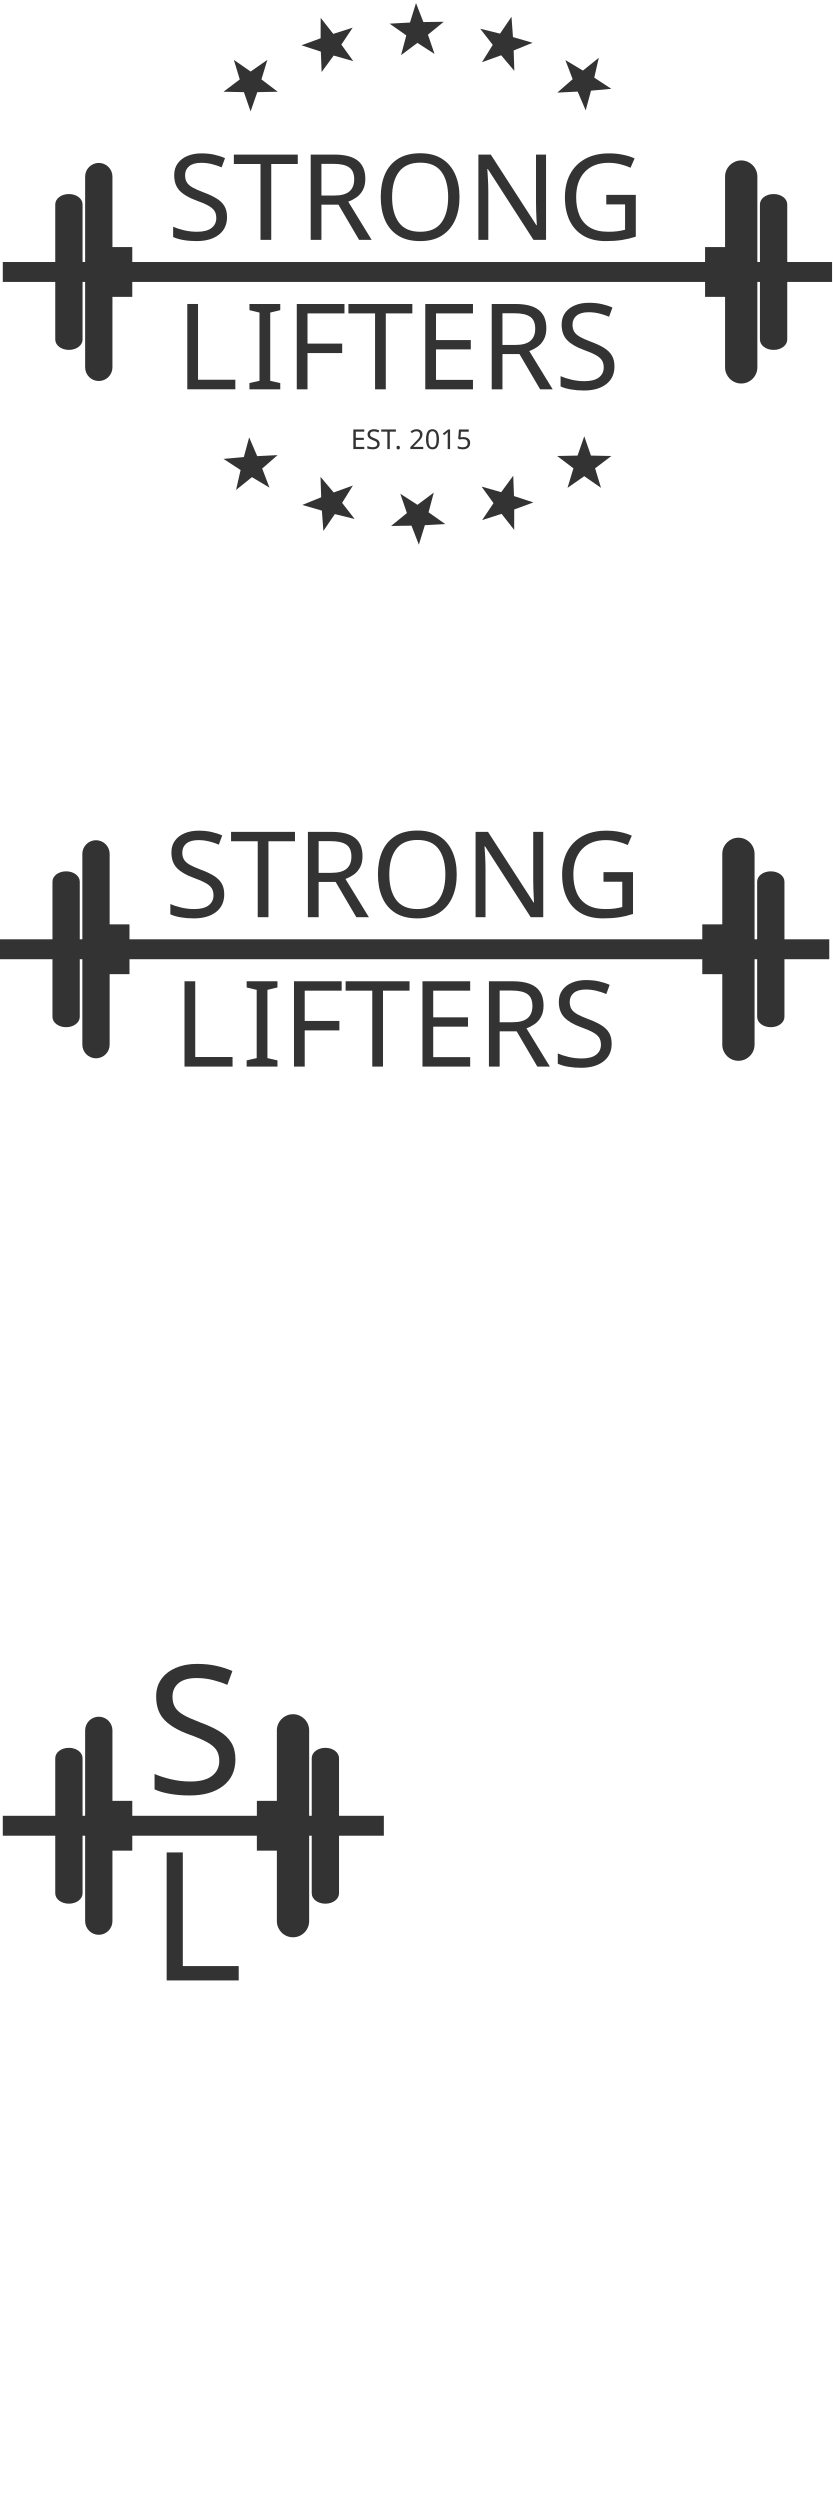
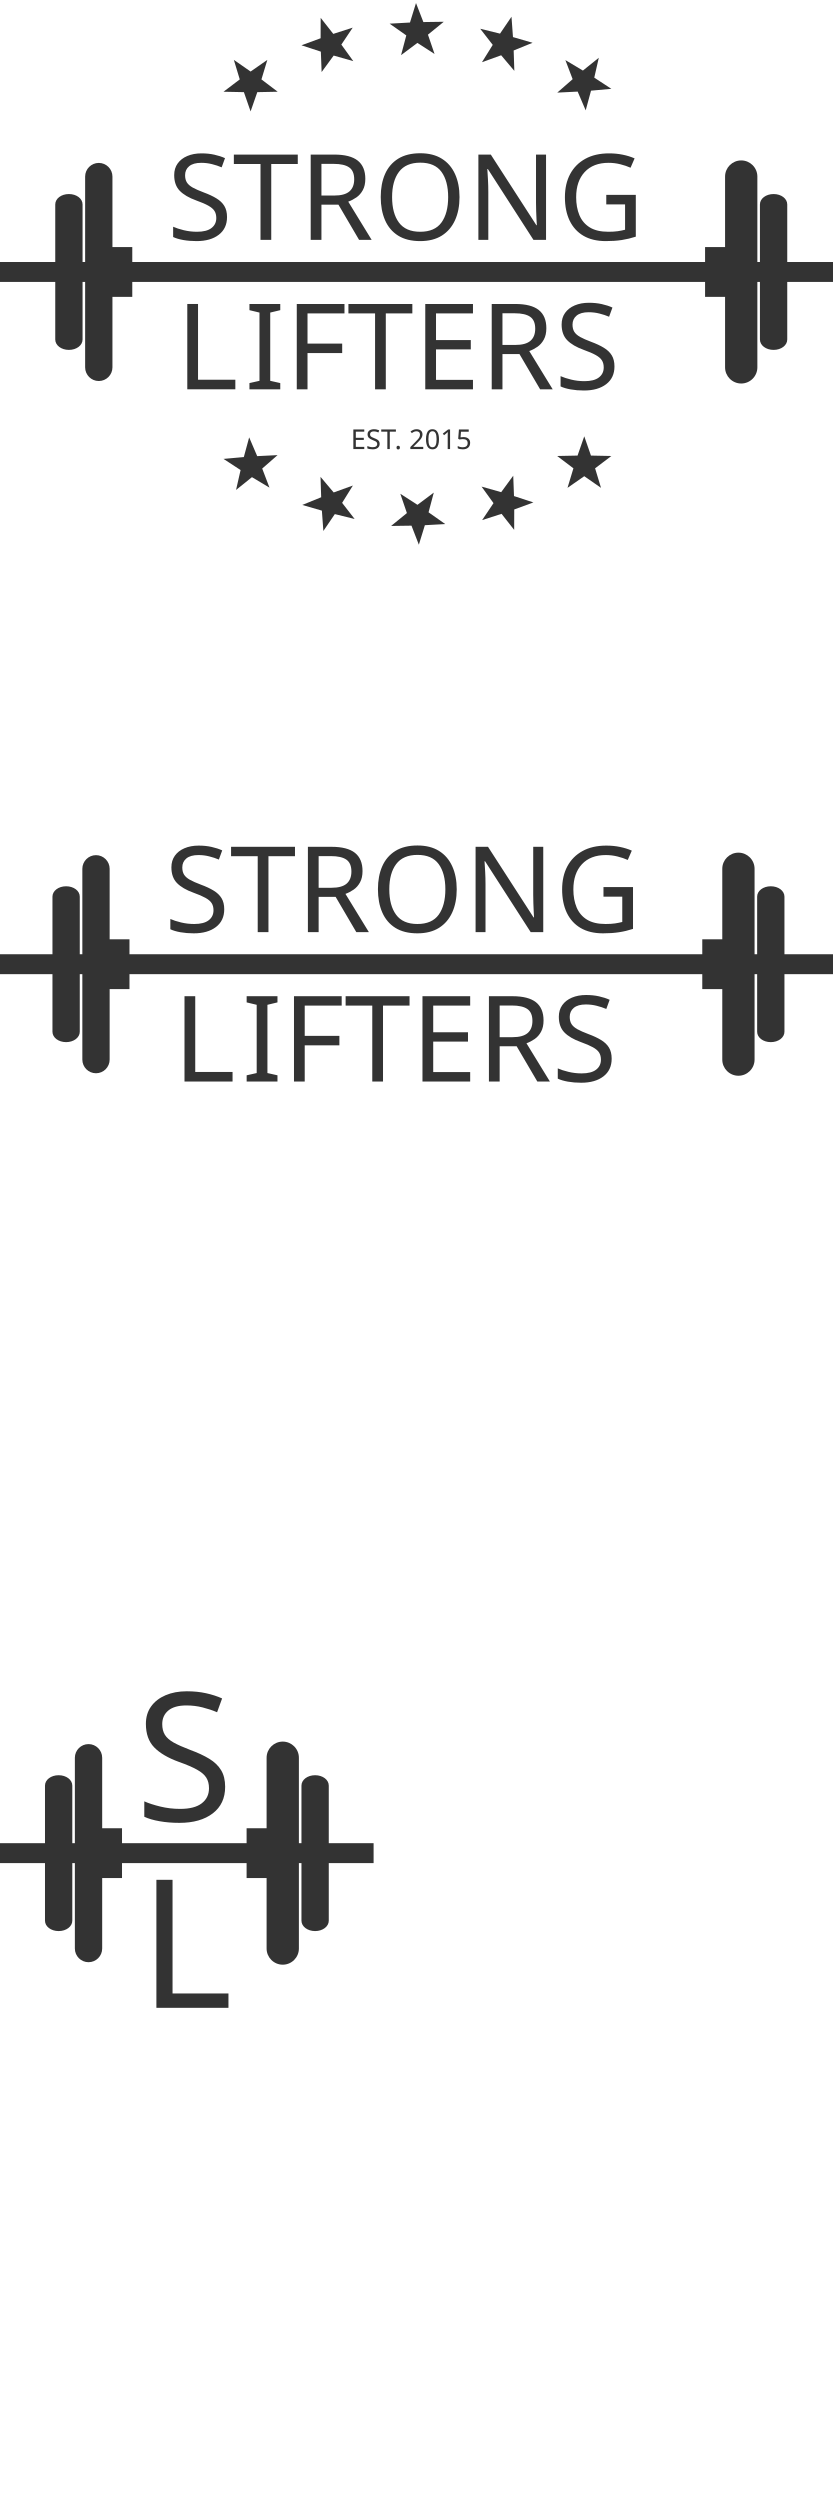
<svg xmlns="http://www.w3.org/2000/svg" version="1.1" x="0px" y="0px" width="334.157px" height="1004px" viewBox="0 0 334.157 1004" style="enable-background:new 0 0 334.157 1004;" xml:space="preserve">
  <g id="grid" style="display:none;">
    <g style="display:inline;">
      <g>
-         <g>
-           <rect x="1339.157" y="1339.157" style="fill:none;stroke:#000000;stroke-width:0.251;" width="335" height="335" />
-         </g>
-         <g>
-           <rect x="1004.157" y="1339.157" style="fill:none;stroke:#000000;stroke-width:0.251;" width="335" height="335" />
-         </g>
-         <g>
-           <rect x="669.157" y="1339.157" style="fill:none;stroke:#000000;stroke-width:0.251;" width="335" height="335" />
-         </g>
-         <g>
-           <rect x="334.157" y="1339.157" style="fill:none;stroke:#000000;stroke-width:0.251;" width="335" height="335" />
-         </g>
-         <g>
-           <rect x="-0.843" y="1339.157" style="fill:none;stroke:#000000;stroke-width:0.251;" width="335" height="335" />
-         </g>
+         <rect y="1020" style="fill:none;stroke:#333333;stroke-width:0.25;" width="340" height="340" />
      </g>
      <g>
-         <g>
-           <rect x="1339.157" y="1004.157" style="fill:none;stroke:#000000;stroke-width:0.251;" width="335" height="335" />
-         </g>
-         <g>
-           <rect x="1004.157" y="1004.157" style="fill:none;stroke:#000000;stroke-width:0.251;" width="335" height="335" />
-         </g>
-         <g>
-           <rect x="669.157" y="1004.157" style="fill:none;stroke:#000000;stroke-width:0.251;" width="335" height="335" />
-         </g>
-         <g>
-           <rect x="334.157" y="1004.157" style="fill:none;stroke:#000000;stroke-width:0.251;" width="335" height="335" />
-         </g>
-         <g>
-           <rect x="-0.843" y="1004.157" style="fill:none;stroke:#000000;stroke-width:0.251;" width="335" height="335" />
-         </g>
+         <rect y="680" style="fill:none;stroke:#333333;stroke-width:0.25;" width="340" height="340" />
      </g>
      <g>
-         <g>
-           <rect x="1339.157" y="669.157" style="fill:none;stroke:#000000;stroke-width:0.251;" width="335" height="335" />
-         </g>
-         <g>
-           <rect x="1004.157" y="669.157" style="fill:none;stroke:#000000;stroke-width:0.251;" width="335" height="335" />
-         </g>
-         <g>
-           <rect x="669.157" y="669.157" style="fill:none;stroke:#000000;stroke-width:0.251;" width="335" height="335" />
-         </g>
-         <g>
-           <rect x="334.157" y="669.157" style="fill:none;stroke:#000000;stroke-width:0.251;" width="335" height="335" />
-         </g>
-         <g>
-           <rect x="-0.843" y="669.157" style="fill:none;stroke:#000000;stroke-width:0.251;" width="335" height="335" />
-         </g>
+         <rect y="340" style="fill:none;stroke:#333333;stroke-width:0.25;" width="340" height="340" />
      </g>
      <g>
-         <g>
-           <rect x="1339.157" y="334.157" style="fill:none;stroke:#000000;stroke-width:0.251;" width="335" height="335" />
-         </g>
-         <g>
-           <rect x="1004.157" y="334.157" style="fill:none;stroke:#000000;stroke-width:0.251;" width="335" height="335" />
-         </g>
-         <g>
-           <rect x="669.157" y="334.157" style="fill:none;stroke:#000000;stroke-width:0.251;" width="335" height="335" />
-         </g>
-         <g>
-           <rect x="334.157" y="334.157" style="fill:none;stroke:#000000;stroke-width:0.251;" width="335" height="335" />
-         </g>
-         <g>
-           <rect x="-0.843" y="334.157" style="fill:none;stroke:#000000;stroke-width:0.251;" width="335" height="335" />
-         </g>
-       </g>
-       <g>
-         <g>
-           <rect x="1339.157" y="-0.843" style="fill:none;stroke:#000000;stroke-width:0.251;" width="335" height="335" />
-         </g>
-         <g>
-           <rect x="1004.157" y="-0.843" style="fill:none;stroke:#000000;stroke-width:0.251;" width="335" height="335" />
-         </g>
-         <g>
-           <rect x="669.157" y="-0.843" style="fill:none;stroke:#000000;stroke-width:0.251;" width="335" height="335" />
-         </g>
-         <g>
-           <rect x="334.157" y="-0.843" style="fill:none;stroke:#000000;stroke-width:0.251;" width="335" height="335" />
-         </g>
-         <g>
-           <rect x="-0.843" y="-0.843" style="fill:none;stroke:#000000;stroke-width:0.251;" width="335" height="335" />
-         </g>
+         <rect style="fill:none;stroke:#333333;stroke-width:0.25;" width="340" height="340" />
      </g>
    </g>
  </g>
  <g id="logo_sm">
-     <text transform="matrix(1 0 0 1 58.3999 720.3428)">
+     <text transform="matrix(1 0 0 1 54.2778 731.3428)">
      <tspan x="0" y="0" style="fill:#333333; font-family:'HouschkaPro-ExtraBold'; font-size:72;">S</tspan>
      <tspan x="1.548" y="75" style="fill:#333333; font-family:'HouschkaPro-ExtraBold'; font-size:72;">L</tspan>
    </text>
    <g>
-       <rect x="1.122" y="729.223" style="fill:#333333;" width="153.035" height="8" />
+       <rect y="740.223" style="fill:#333333;" width="150.035" height="8" />
    </g>
    <g>
-       <path style="fill:#333333;" d="M117.673,777.019c-3.024,0-5.484-2.46-5.484-5.484v-76.623c0-3.024,2.46-5.484,5.484-5.484    s5.484,2.46,5.484,5.484v76.623C123.157,774.559,120.697,777.019,117.673,777.019L117.673,777.019z" />
-       <path style="fill:#333333;" d="M117.673,690.427c2.477,0,4.484,2.008,4.484,4.484v76.623c0,2.477-2.008,4.484-4.484,4.484    s-4.484-2.008-4.484-4.484v-76.623C113.188,692.435,115.196,690.427,117.673,690.427 M117.673,688.427    c-3.575,0-6.484,2.909-6.484,6.484v76.623c0,3.575,2.909,6.484,6.484,6.484s6.484-2.909,6.484-6.484v-76.623    C124.157,691.336,121.248,688.427,117.673,688.427L117.673,688.427z" />
+       <path style="fill:#333333;" d="M113.551,788.019c-3.024,0-5.484-2.46-5.484-5.484v-76.623c0-3.024,2.46-5.484,5.484-5.484    s5.484,2.46,5.484,5.484v76.623C119.035,785.559,116.575,788.019,113.551,788.019L113.551,788.019z" />
+       <path style="fill:#333333;" d="M113.551,701.427c2.477,0,4.484,2.008,4.484,4.484v76.623c0,2.477-2.008,4.484-4.484,4.484    s-4.484-2.008-4.484-4.484v-76.623C109.066,703.435,111.074,701.427,113.551,701.427 M113.551,699.427    c-3.575,0-6.484,2.909-6.484,6.484v76.623c0,3.575,2.909,6.484,6.484,6.484s6.484-2.909,6.484-6.484v-76.623    C120.035,702.336,117.126,699.427,113.551,699.427L113.551,699.427z" />
    </g>
    <g>
-       <rect x="44.122" y="723.223" style="fill:#333333;" width="9" height="20" />
+       <rect x="40" y="734.223" style="fill:#333333;" width="9" height="20" />
    </g>
    <g>
-       <rect x="103.157" y="723.223" style="fill:#333333;" width="9" height="20" />
+       <rect x="99.035" y="734.223" style="fill:#333333;" width="9" height="20" />
    </g>
    <g>
-       <path style="fill:#333333;" d="M130.673,764.02c-2.749,0-4.984-1.649-4.984-3.676v-54.242c0-2.025,2.235-3.674,4.984-3.674    s4.984,1.648,4.984,3.674v54.242C135.657,762.37,133.422,764.02,130.673,764.02L130.673,764.02z" />
-       <path style="fill:#333333;" d="M130.673,702.928c2.477,0,4.484,1.42,4.484,3.174v54.242c0,1.754-2.008,3.176-4.484,3.176    s-4.484-1.422-4.484-3.176v-54.242C126.188,704.348,128.196,702.928,130.673,702.928 M130.673,701.928    c-3.075,0-5.484,1.833-5.484,4.174v54.242c0,2.342,2.409,4.176,5.484,4.176s5.484-1.834,5.484-4.176v-54.242    C136.157,703.761,133.748,701.928,130.673,701.928L130.673,701.928z" />
+       <path style="fill:#333333;" d="M126.551,775.02c-2.749,0-4.984-1.649-4.984-3.676v-54.242c0-2.025,2.235-3.674,4.984-3.674    s4.984,1.648,4.984,3.674v54.242C131.535,773.37,129.3,775.02,126.551,775.02L126.551,775.02z" />
+       <path style="fill:#333333;" d="M126.551,713.928c2.477,0,4.484,1.42,4.484,3.174v54.242c0,1.754-2.008,3.176-4.484,3.176    s-4.484-1.422-4.484-3.176v-54.242C122.066,715.348,124.074,713.928,126.551,713.928 M126.551,712.928    c-3.075,0-5.484,1.833-5.484,4.174v54.242c0,2.342,2.409,4.176,5.484,4.176s5.484-1.834,5.484-4.176v-54.242    C132.035,714.761,129.626,712.928,126.551,712.928L126.551,712.928z" />
    </g>
    <g>
-       <path style="fill:#333333;" d="M39.673,776.52c-2.749,0-4.984-2.236-4.984-4.984v-76.623c0-2.748,2.235-4.984,4.984-4.984    s4.984,2.236,4.984,4.984v76.623C44.657,774.283,42.422,776.52,39.673,776.52L39.673,776.52z" />
-       <path style="fill:#333333;" d="M39.673,690.428c2.477,0,4.484,2.008,4.484,4.484v76.623c0,2.477-2.008,4.484-4.484,4.484    s-4.484-2.008-4.484-4.484v-76.623C35.188,692.436,37.196,690.428,39.673,690.428 M39.673,689.428    c-3.024,0-5.484,2.46-5.484,5.484v76.623c0,3.024,2.46,5.484,5.484,5.484s5.484-2.46,5.484-5.484v-76.623    C45.157,691.888,42.697,689.428,39.673,689.428L39.673,689.428z" />
+       <path style="fill:#333333;" d="M35.551,787.52c-2.749,0-4.984-2.236-4.984-4.984v-76.623c0-2.748,2.235-4.984,4.984-4.984    s4.984,2.236,4.984,4.984v76.623C40.535,785.283,38.3,787.52,35.551,787.52L35.551,787.52z" />
+       <path style="fill:#333333;" d="M35.551,701.428c2.477,0,4.484,2.008,4.484,4.484v76.623c0,2.477-2.008,4.484-4.484,4.484    s-4.484-2.008-4.484-4.484v-76.623C31.066,703.436,33.074,701.428,35.551,701.428 M35.551,700.428    c-3.024,0-5.484,2.46-5.484,5.484v76.623c0,3.024,2.46,5.484,5.484,5.484s5.484-2.46,5.484-5.484v-76.623    C41.035,702.888,38.575,700.428,35.551,700.428L35.551,700.428z" />
    </g>
    <g>
-       <path style="fill:#333333;" d="M27.673,764.02c-2.749,0-4.984-1.649-4.984-3.676v-54.242c0-2.025,2.235-3.674,4.984-3.674    s4.984,1.648,4.984,3.674v54.242C32.657,762.37,30.422,764.02,27.673,764.02L27.673,764.02z" />
-       <path style="fill:#333333;" d="M27.673,702.928c2.477,0,4.484,1.42,4.484,3.174v54.242c0,1.754-2.008,3.176-4.484,3.176    s-4.484-1.422-4.484-3.176v-54.242C23.188,704.348,25.196,702.928,27.673,702.928 M27.673,701.928    c-3.075,0-5.484,1.833-5.484,4.174v54.242c0,2.342,2.409,4.176,5.484,4.176s5.484-1.834,5.484-4.176v-54.242    C33.157,703.761,30.748,701.928,27.673,701.928L27.673,701.928z" />
+       <path style="fill:#333333;" d="M23.551,775.02c-2.749,0-4.984-1.649-4.984-3.676v-54.242c0-2.025,2.235-3.674,4.984-3.674    s4.984,1.648,4.984,3.674v54.242C28.535,773.37,26.3,775.02,23.551,775.02L23.551,775.02z" />
+       <path style="fill:#333333;" d="M23.551,713.928c2.477,0,4.484,1.42,4.484,3.174v54.242c0,1.754-2.008,3.176-4.484,3.176    s-4.484-1.422-4.484-3.176v-54.242C19.066,715.348,21.074,713.928,23.551,713.928 M23.551,712.928    c-3.075,0-5.484,1.833-5.484,4.174v54.242c0,2.342,2.409,4.176,5.484,4.176s5.484-1.834,5.484-4.176v-54.242    C29.035,714.761,26.626,712.928,23.551,712.928L23.551,712.928z" />
    </g>
  </g>
  <g id="logo_md">
-     <text transform="matrix(1 0 0 1 65.9585 368.3428)" style="fill:#333333; font-family:'HouschkaPro-ExtraBold'; font-size:48;">STRONG</text>
-     <text transform="matrix(1 0 0 1 69.439 428.3428)">
+     <text transform="matrix(1 0 0 1 65.9585 374.3428)" style="fill:#333333; font-family:'HouschkaPro-ExtraBold'; font-size:48;">STRONG</text>
+     <text transform="matrix(1 0 0 1 69.439 434.3428)">
      <tspan x="0" y="0" style="fill:#333333; font-family:'HouschkaPro-ExtraBold'; font-size:48; letter-spacing:1;">L</tspan>
      <tspan x="27.696" y="0" style="fill:#333333; font-family:'HouschkaPro-ExtraBold'; font-size:48;">IFTERS</tspan>
    </text>
    <g>
-       <rect y="377.223" style="fill:#333333;" width="333.035" height="8" />
+       <rect y="383.223" style="fill:#333333;" width="336.035" height="8" />
    </g>
    <g>
-       <path style="fill:#333333;" d="M296.551,425.019c-3.024,0-5.484-2.46-5.484-5.484v-76.623c0-3.024,2.46-5.484,5.484-5.484    s5.484,2.46,5.484,5.484v76.623C302.035,422.559,299.575,425.019,296.551,425.019L296.551,425.019z" />
-       <path style="fill:#333333;" d="M296.551,338.427c2.477,0,4.484,2.008,4.484,4.484v76.623c0,2.477-2.008,4.484-4.484,4.484    s-4.484-2.008-4.484-4.484v-76.623C292.066,340.435,294.074,338.427,296.551,338.427 M296.551,336.427    c-3.575,0-6.484,2.909-6.484,6.484v76.623c0,3.575,2.909,6.484,6.484,6.484s6.484-2.909,6.484-6.484v-76.623    C303.035,339.336,300.126,336.427,296.551,336.427L296.551,336.427z" />
+       <path style="fill:#333333;" d="M296.551,431.019c-3.024,0-5.484-2.46-5.484-5.484v-76.623c0-3.024,2.46-5.484,5.484-5.484    s5.484,2.46,5.484,5.484v76.623C302.035,428.559,299.575,431.019,296.551,431.019L296.551,431.019z" />
+       <path style="fill:#333333;" d="M296.551,344.427c2.477,0,4.484,2.008,4.484,4.484v76.623c0,2.477-2.008,4.484-4.484,4.484    s-4.484-2.008-4.484-4.484v-76.623C292.066,346.435,294.074,344.427,296.551,344.427 M296.551,342.427    c-3.575,0-6.484,2.909-6.484,6.484v76.623c0,3.575,2.909,6.484,6.484,6.484s6.484-2.909,6.484-6.484v-76.623    C303.035,345.336,300.126,342.427,296.551,342.427L296.551,342.427z" />
    </g>
    <g>
-       <rect x="43" y="371.223" style="fill:#333333;" width="9" height="20" />
+       <rect x="43" y="377.223" style="fill:#333333;" width="9" height="20" />
    </g>
    <g>
-       <rect x="282.035" y="371.223" style="fill:#333333;" width="9" height="20" />
+       <rect x="282.035" y="377.223" style="fill:#333333;" width="9" height="20" />
    </g>
    <g>
-       <path style="fill:#333333;" d="M309.551,412.02c-2.748,0-4.984-1.649-4.984-3.676v-54.242c0-2.025,2.236-3.674,4.984-3.674    s4.984,1.648,4.984,3.674v54.242C314.535,410.37,312.299,412.02,309.551,412.02L309.551,412.02z" />
-       <path style="fill:#333333;" d="M309.551,350.928c2.477,0,4.484,1.42,4.484,3.174v54.242c0,1.754-2.008,3.176-4.484,3.176    s-4.484-1.422-4.484-3.176v-54.242C305.066,352.348,307.074,350.928,309.551,350.928 M309.551,349.928    c-3.075,0-5.484,1.833-5.484,4.174v54.242c0,2.342,2.409,4.176,5.484,4.176s5.484-1.834,5.484-4.176v-54.242    C315.035,351.761,312.626,349.928,309.551,349.928L309.551,349.928z" />
+       <path style="fill:#333333;" d="M309.551,418.02c-2.748,0-4.984-1.649-4.984-3.676v-54.242c0-2.025,2.236-3.674,4.984-3.674    s4.984,1.648,4.984,3.674v54.242C314.535,416.37,312.299,418.02,309.551,418.02L309.551,418.02z" />
+       <path style="fill:#333333;" d="M309.551,356.928c2.477,0,4.484,1.42,4.484,3.174v54.242c0,1.754-2.008,3.176-4.484,3.176    s-4.484-1.422-4.484-3.176v-54.242C305.066,358.348,307.074,356.928,309.551,356.928 M309.551,355.928    c-3.075,0-5.484,1.833-5.484,4.174v54.242c0,2.342,2.409,4.176,5.484,4.176s5.484-1.834,5.484-4.176v-54.242    C315.035,357.761,312.626,355.928,309.551,355.928L309.551,355.928z" />
    </g>
    <g>
-       <path style="fill:#333333;" d="M38.551,424.52c-2.748,0-4.984-2.236-4.984-4.984v-76.623c0-2.748,2.236-4.984,4.984-4.984    s4.984,2.236,4.984,4.984v76.623C43.535,422.283,41.299,424.52,38.551,424.52L38.551,424.52z" />
-       <path style="fill:#333333;" d="M38.551,338.428c2.477,0,4.484,2.008,4.484,4.484v76.623c0,2.477-2.008,4.484-4.484,4.484    s-4.484-2.008-4.484-4.484v-76.623C34.066,340.436,36.074,338.428,38.551,338.428 M38.551,337.428    c-3.024,0-5.484,2.461-5.484,5.484v76.623c0,3.024,2.46,5.484,5.484,5.484s5.484-2.46,5.484-5.484v-76.623    C44.035,339.889,41.575,337.428,38.551,337.428L38.551,337.428z" />
+       <path style="fill:#333333;" d="M38.551,430.52c-2.748,0-4.984-2.236-4.984-4.984v-76.623c0-2.748,2.236-4.984,4.984-4.984    s4.984,2.236,4.984,4.984v76.623C43.535,428.283,41.299,430.52,38.551,430.52L38.551,430.52z" />
+       <path style="fill:#333333;" d="M38.551,344.428c2.477,0,4.484,2.008,4.484,4.484v76.623c0,2.477-2.008,4.484-4.484,4.484    s-4.484-2.008-4.484-4.484v-76.623C34.066,346.436,36.074,344.428,38.551,344.428 M38.551,343.428    c-3.024,0-5.484,2.461-5.484,5.484v76.623c0,3.024,2.46,5.484,5.484,5.484s5.484-2.46,5.484-5.484v-76.623    C44.035,345.889,41.575,343.428,38.551,343.428L38.551,343.428z" />
    </g>
    <g>
-       <path style="fill:#333333;" d="M26.551,412.02c-2.748,0-4.984-1.649-4.984-3.676v-54.242c0-2.025,2.236-3.674,4.984-3.674    s4.984,1.648,4.984,3.674v54.242C31.535,410.37,29.299,412.02,26.551,412.02L26.551,412.02z" />
-       <path style="fill:#333333;" d="M26.551,350.928c2.477,0,4.484,1.42,4.484,3.174v54.242c0,1.754-2.008,3.176-4.484,3.176    s-4.484-1.422-4.484-3.176v-54.242C22.066,352.348,24.074,350.928,26.551,350.928 M26.551,349.928    c-3.075,0-5.484,1.833-5.484,4.174v54.242c0,2.342,2.409,4.176,5.484,4.176s5.484-1.834,5.484-4.176v-54.242    C32.035,351.761,29.626,349.928,26.551,349.928L26.551,349.928z" />
+       <path style="fill:#333333;" d="M26.551,418.02c-2.748,0-4.984-1.649-4.984-3.676v-54.242c0-2.025,2.236-3.674,4.984-3.674    s4.984,1.648,4.984,3.674v54.242C31.535,416.37,29.299,418.02,26.551,418.02L26.551,418.02z" />
+       <path style="fill:#333333;" d="M26.551,356.928c2.477,0,4.484,1.42,4.484,3.174v54.242c0,1.754-2.008,3.176-4.484,3.176    s-4.484-1.422-4.484-3.176v-54.242C22.066,358.348,24.074,356.928,26.551,356.928 M26.551,355.928    c-3.075,0-5.484,1.833-5.484,4.174v54.242c0,2.342,2.409,4.176,5.484,4.176s5.484-1.834,5.484-4.176v-54.242    C32.035,357.761,29.626,355.928,26.551,355.928L26.551,355.928z" />
    </g>
  </g>
  <g id="logo_lg">
    <text transform="matrix(1 0 0 1 67.0806 96.3428)" style="fill:#333333; font-family:'HouschkaPro-ExtraBold'; font-size:48;">STRONG</text>
    <text transform="matrix(1 0 0 1 70.561 156.3428)">
      <tspan x="0" y="0" style="fill:#333333; font-family:'HouschkaPro-ExtraBold'; font-size:48; letter-spacing:1;">L</tspan>
      <tspan x="27.696" y="0" style="fill:#333333; font-family:'HouschkaPro-ExtraBold'; font-size:48;">IFTERS</tspan>
    </text>
    <text transform="matrix(1 0 0 1 140.8384 180.3428)" style="fill:#333333; font-family:'HouschkaPro-ExtraBold'; font-size:11;">EST. 2015</text>
    <g>
      <g>
        <polygon style="fill:#333333;" points="238.658,31.189 245.518,35.672 237.355,36.411 235.213,44.32 231.988,36.787      223.805,37.19 229.974,31.797 227.058,24.139 234.095,28.338 240.478,23.2    " />
      </g>
      <g>
        <polygon style="fill:#333333;" points="206.01,14.896 213.881,17.178 206.291,20.271 206.554,28.461 201.269,22.199      193.56,24.979 197.883,18.017 192.855,11.546 200.812,13.504 205.414,6.725    " />
      </g>
      <g>
        <polygon style="fill:#333333;" points="170.025,8.86 178.219,8.741 171.865,13.918 174.511,21.674 167.626,17.23 161.066,22.143      163.165,14.221 156.465,9.503 164.647,9.049 167.066,1.22    " />
      </g>
      <g>
        <polygon style="fill:#333333;" points="133.848,13.609 141.648,11.1 137.086,17.907 141.883,24.551 134,22.314 129.164,28.93      128.854,20.741 121.068,18.188 128.76,15.361 128.784,7.167    " />
      </g>
      <g>
        <polygon style="fill:#333333;" points="100.639,28.728 107.366,24.047 104.993,31.891 111.523,36.842 103.331,37.008      100.639,44.748 97.95,37.008 89.756,36.842 96.287,31.891 93.914,24.047    " />
      </g>
    </g>
    <g>
      <g>
        <polygon style="fill:#333333;" points="96.619,188.776 89.759,184.294 97.919,183.556 100.064,175.646 103.289,183.181      111.472,182.776 105.302,188.169 108.218,195.828 101.182,191.628 94.798,196.767    " />
      </g>
      <g>
        <polygon style="fill:#333333;" points="129.266,205.07 121.396,202.788 128.984,199.696 128.722,191.507 134.007,197.769      141.716,194.989 137.394,201.95 142.42,208.422 134.464,206.463 129.862,213.242    " />
      </g>
      <g>
        <polygon style="fill:#333333;" points="165.252,211.106 157.058,211.226 163.41,206.05 160.765,198.296 167.65,202.737      174.209,197.825 172.111,205.747 178.811,210.466 170.629,210.919 168.211,218.748    " />
      </g>
      <g>
        <polygon style="fill:#333333;" points="201.428,206.358 193.629,208.867 198.189,202.061 193.393,195.419 201.277,197.653      206.113,191.038 206.422,199.227 214.209,201.782 206.516,204.606 206.492,212.801    " />
      </g>
      <g>
        <polygon style="fill:#333333;" points="234.637,191.241 227.91,195.921 230.283,188.077 223.754,183.128 231.947,182.96      234.637,175.221 237.328,182.96 245.52,183.128 238.99,188.077 241.363,195.921    " />
      </g>
    </g>
    <g>
-       <rect x="1.122" y="105.223" style="fill:#333333;" width="333.035" height="8" />
+       <rect y="105.223" style="fill:#333333;" width="337.157" height="8" />
    </g>
    <g>
      <path style="fill:#333333;" d="M297.673,153.019c-3.024,0-5.484-2.46-5.484-5.484V70.911c0-3.024,2.46-5.484,5.484-5.484    s5.484,2.46,5.484,5.484v76.623C303.157,150.558,300.697,153.019,297.673,153.019L297.673,153.019z" />
      <path style="fill:#333333;" d="M297.673,66.427c2.477,0,4.484,2.008,4.484,4.484v76.623c0,2.477-2.008,4.484-4.484,4.484    s-4.484-2.008-4.484-4.484V70.911C293.188,68.435,295.196,66.427,297.673,66.427 M297.673,64.427    c-3.575,0-6.484,2.909-6.484,6.484v76.623c0,3.576,2.909,6.484,6.484,6.484s6.484-2.909,6.484-6.484V70.911    C304.157,67.335,301.248,64.427,297.673,64.427L297.673,64.427z" />
    </g>
    <g>
      <rect x="44.122" y="99.223" style="fill:#333333;" width="9" height="20" />
    </g>
    <g>
      <rect x="283.157" y="99.223" style="fill:#333333;" width="9" height="20" />
    </g>
    <g>
      <path style="fill:#333333;" d="M310.673,140.02c-2.748,0-4.984-1.649-4.984-3.676V82.102c0-2.026,2.236-3.674,4.984-3.674    s4.984,1.648,4.984,3.674v54.242C315.657,138.371,313.421,140.02,310.673,140.02L310.673,140.02z" />
      <path style="fill:#333333;" d="M310.673,78.928c2.477,0,4.484,1.42,4.484,3.174v54.242c0,1.754-2.008,3.176-4.484,3.176    s-4.484-1.422-4.484-3.176V82.102C306.188,80.348,308.196,78.928,310.673,78.928 M310.673,77.928    c-3.075,0-5.484,1.833-5.484,4.174v54.242c0,2.342,2.409,4.176,5.484,4.176s5.484-1.834,5.484-4.176V82.102    C316.157,79.761,313.748,77.928,310.673,77.928L310.673,77.928z" />
    </g>
    <g>
      <path style="fill:#333333;" d="M39.673,152.52c-2.749,0-4.984-2.236-4.984-4.984V70.912c0-2.749,2.236-4.984,4.984-4.984    s4.984,2.236,4.984,4.984v76.623C44.657,150.284,42.421,152.52,39.673,152.52L39.673,152.52z" />
      <path style="fill:#333333;" d="M39.673,66.428c2.477,0,4.484,2.008,4.484,4.484v76.623c0,2.477-2.008,4.484-4.484,4.484    s-4.484-2.008-4.484-4.484V70.912C35.188,68.436,37.196,66.428,39.673,66.428 M39.673,65.428c-3.024,0-5.484,2.46-5.484,5.484    v76.623c0,3.024,2.46,5.484,5.484,5.484s5.484-2.46,5.484-5.484V70.912C45.157,67.888,42.697,65.428,39.673,65.428L39.673,65.428z    " />
    </g>
    <g>
      <path style="fill:#333333;" d="M27.673,140.02c-2.749,0-4.984-1.649-4.984-3.676V82.102c0-2.026,2.236-3.674,4.984-3.674    s4.984,1.648,4.984,3.674v54.242C32.657,138.371,30.421,140.02,27.673,140.02L27.673,140.02z" />
      <path style="fill:#333333;" d="M27.673,78.928c2.477,0,4.484,1.42,4.484,3.174v54.242c0,1.754-2.008,3.176-4.484,3.176    s-4.484-1.422-4.484-3.176V82.102C23.188,80.348,25.196,78.928,27.673,78.928 M27.673,77.928c-3.075,0-5.484,1.833-5.484,4.174    v54.242c0,2.342,2.409,4.176,5.484,4.176s5.484-1.834,5.484-4.176V82.102C33.157,79.761,30.748,77.928,27.673,77.928    L27.673,77.928z" />
    </g>
  </g>
</svg>
